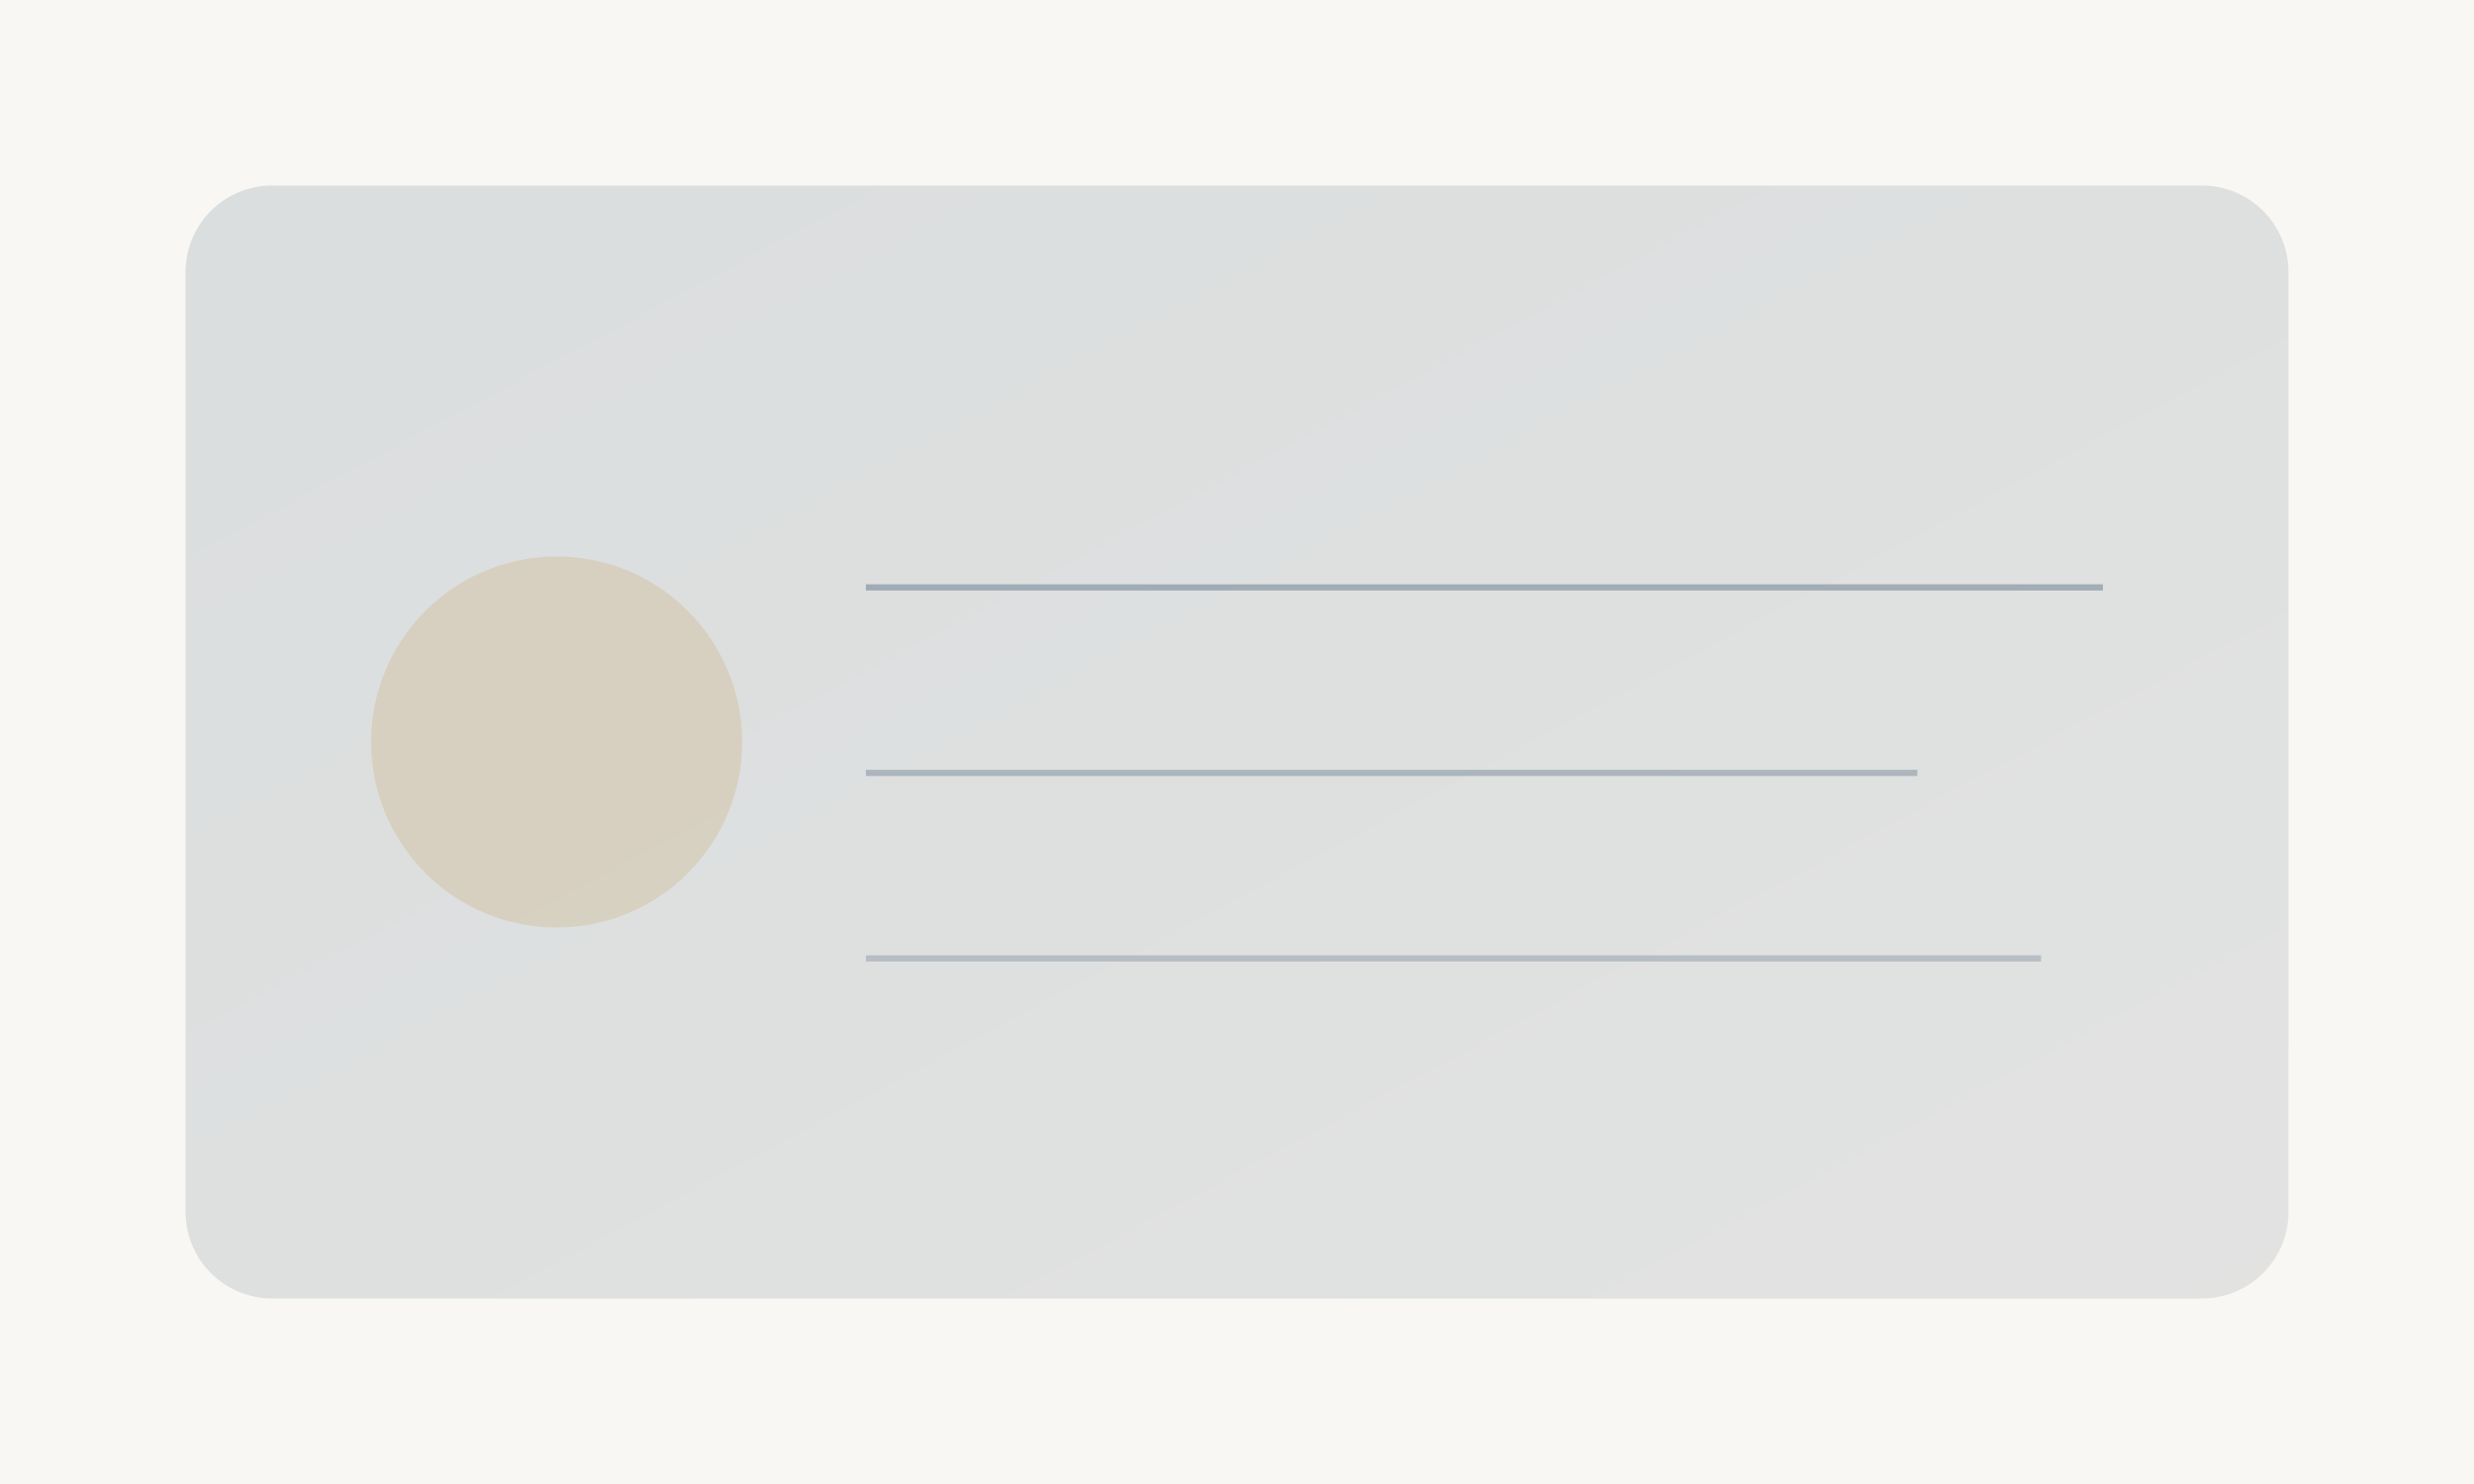
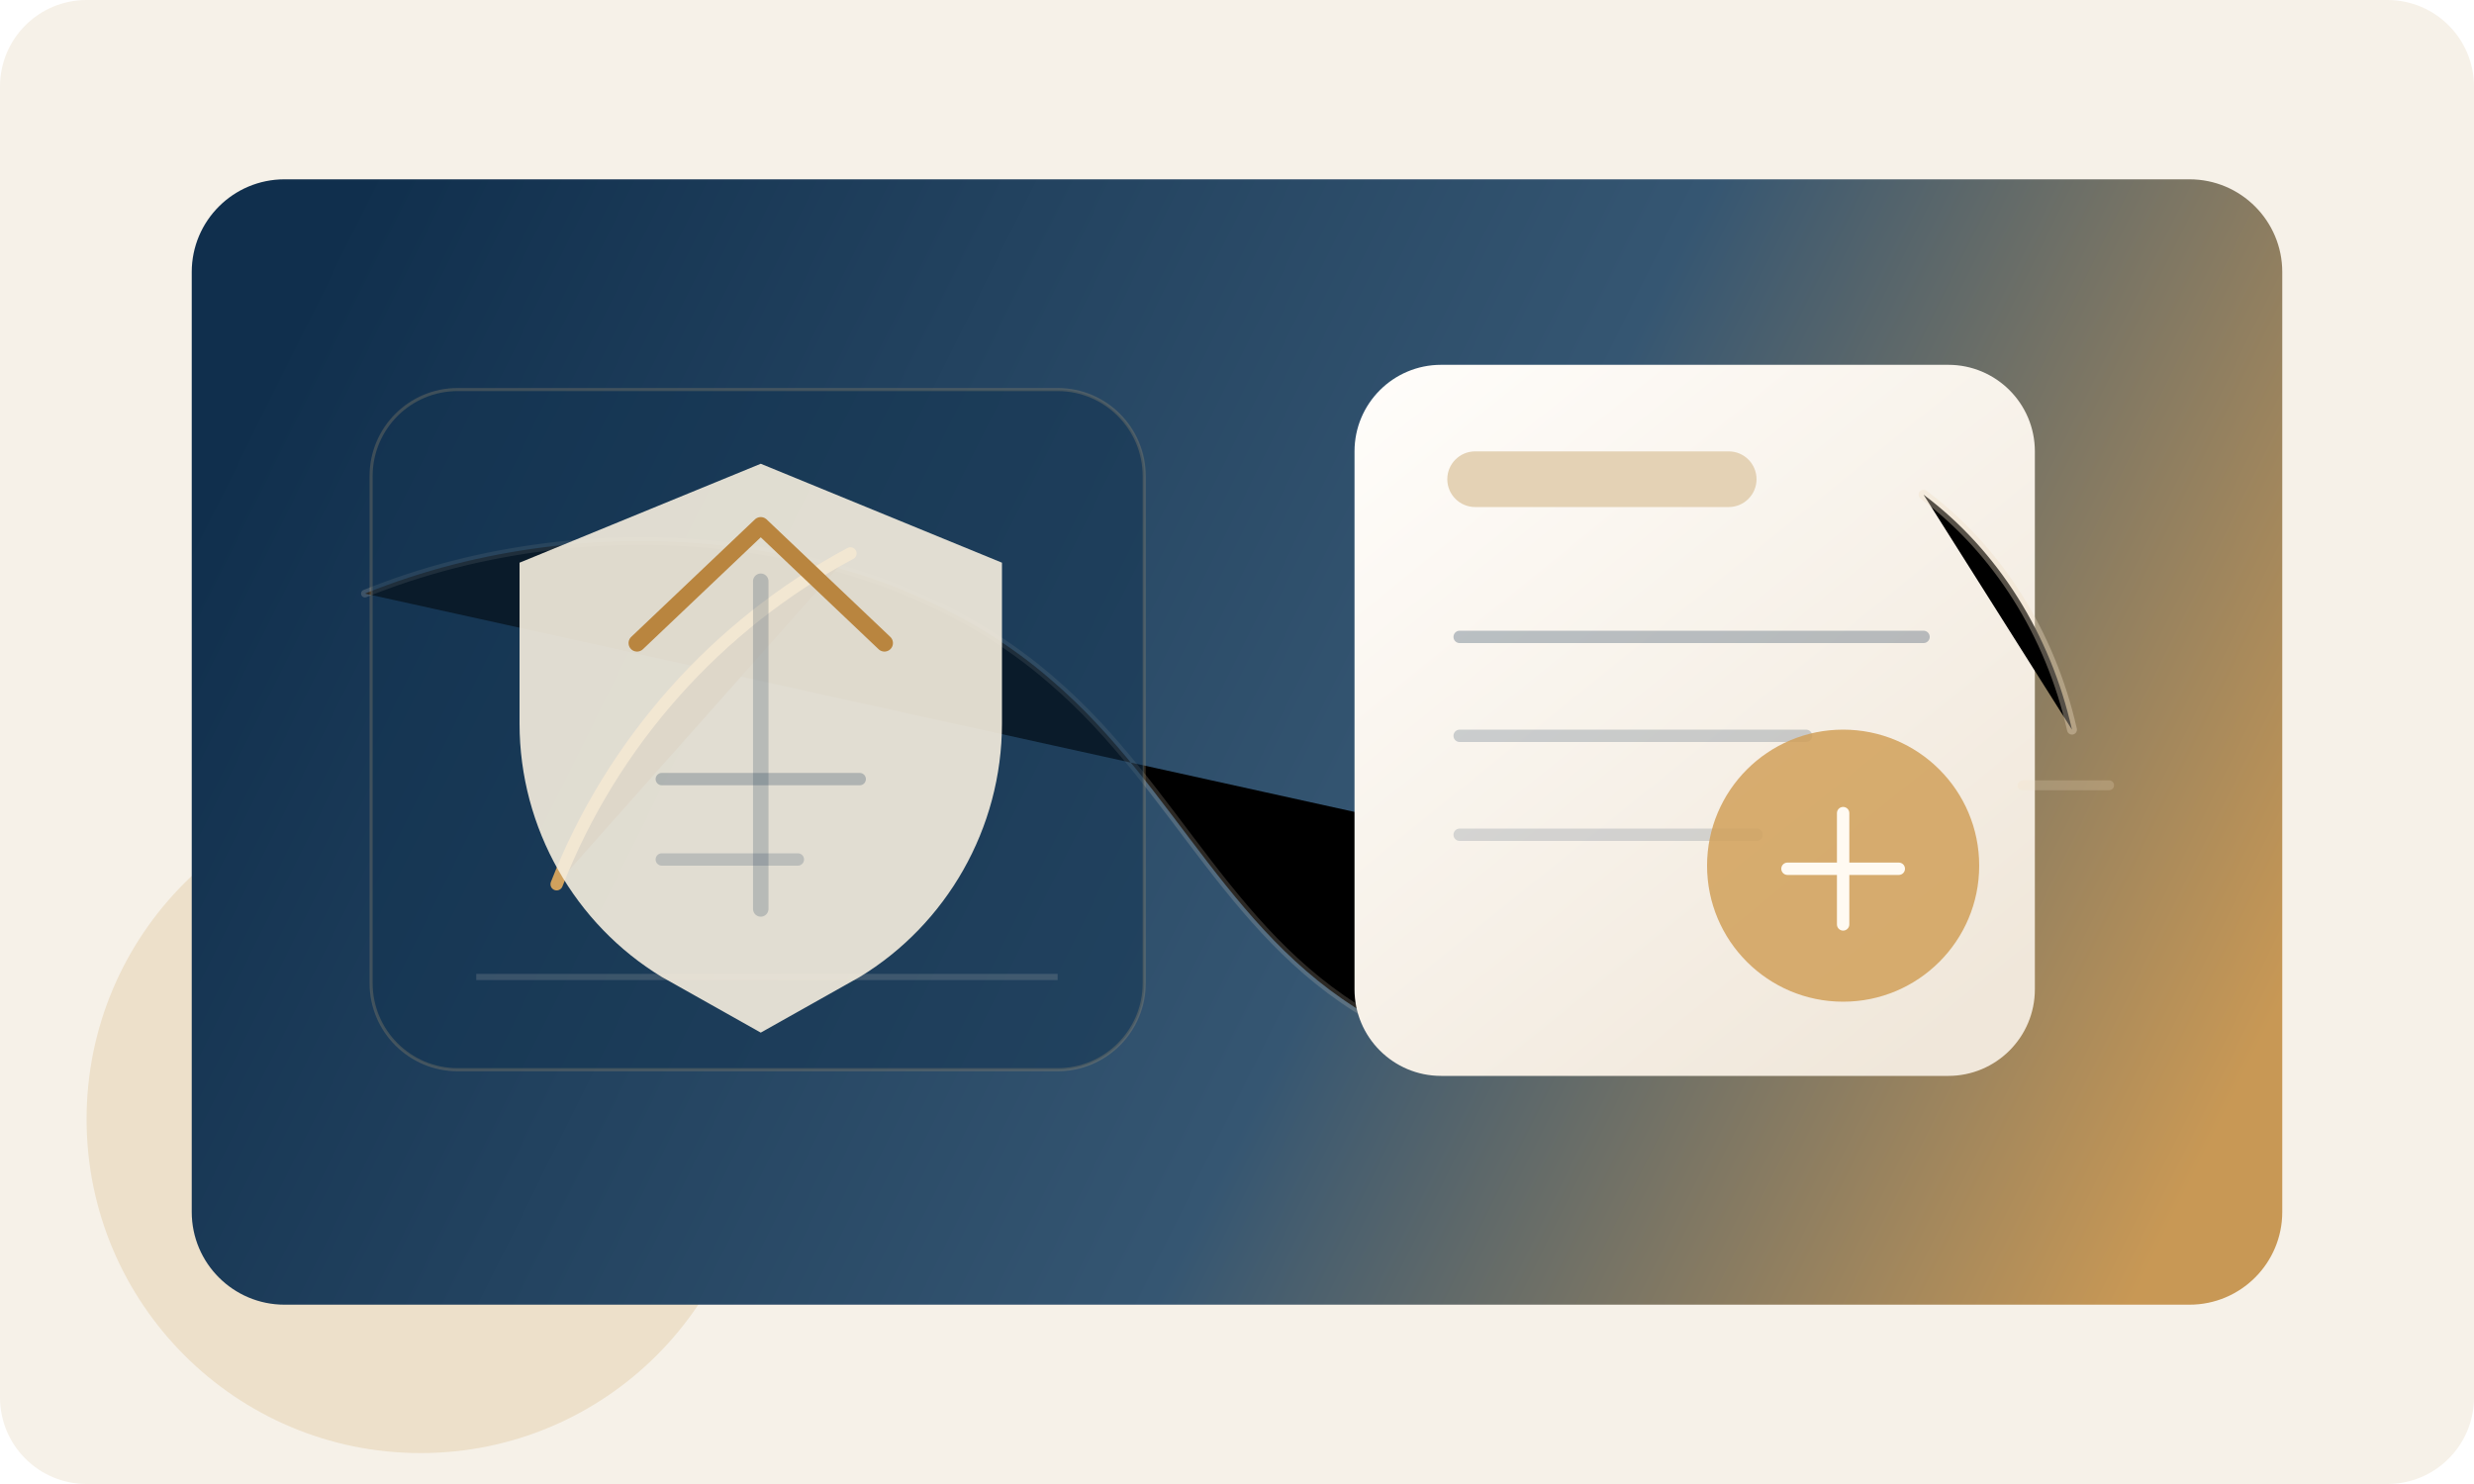
<svg xmlns="http://www.w3.org/2000/svg" width="800" height="480" viewBox="0 0 800 480">
  <defs>
-     <linearGradient id="g3" x1="0" y1="0" x2="1" y2="1">
-       <stop offset="0%" stop-color="#12324f" />
-       <stop offset="100%" stop-color="#4b5868" />
+     <linearGradient id="feature3-bg" x1="102" y1="88" x2="706" y2="388" gradientUnits="userSpaceOnUse">
+       <stop offset="0" stop-color="#102f4d" />
+       <stop offset="0.58" stop-color="#355672" />
+       <stop offset="1" stop-color="#c89855" />
+     </linearGradient>
+     <linearGradient id="feature3-card" x1="440" y1="124" x2="618" y2="344" gradientUnits="userSpaceOnUse">
+       <stop offset="0" stop-color="#fffdfa" />
+       <stop offset="1" stop-color="#f0e7da" />
    </linearGradient>
  </defs>
-   <rect width="800" height="480" fill="#f8f7f4" />
-   <rect x="60" y="60" width="680" height="360" rx="28" fill="url(#g3)" opacity="0.13" />
-   <circle cx="180" cy="240" r="60" fill="#c39a53" opacity="0.22" />
-   <line x1="280" y1="190" x2="680" y2="190" stroke="#12324f" stroke-width="2" opacity="0.3" />
-   <line x1="280" y1="250" x2="620" y2="250" stroke="#12324f" stroke-width="2" opacity="0.25" />
-   <line x1="280" y1="310" x2="660" y2="310" stroke="#12324f" stroke-width="2" opacity="0.2" />
+   <rect width="800" height="480" rx="28" fill="#f6f1e8" />
+   <circle cx="136" cy="362" r="108" fill="#ede0ca" />
+   <rect x="62" y="58" width="676" height="364" rx="30" fill="url(#feature3-bg)" />
+   <path d="M118 192c74-30 167-20 222 28 41 35 58 85 107 111 57 30 126 15 174-28" stroke="#efe2cc" stroke-opacity="0.18" stroke-width="2.5" stroke-linecap="round" />
+   <rect x="120" y="126" width="250" height="220" rx="28" fill="#143452" fill-opacity="0.52" stroke="#d1ae76" stroke-opacity="0.22" />
+   <path d="M154 316h188" stroke="#ece0ce" stroke-opacity="0.16" stroke-width="2" />
+   <path d="M180 286c18-46 52-84 95-107" stroke="#d0a15d" stroke-width="4" stroke-linecap="round" />
+   <path d="M214 316c-28-17-46-48-46-82v-52l78-32 78 32v52c0 34-18 65-46 82l-32 18-32-18Z" fill="#f6efdf" fill-opacity="0.9" />
+   <path d="M246 188v106" stroke="#13314e" stroke-opacity="0.2" stroke-width="5" stroke-linecap="round" />
+   <path d="M206 208 246 170l40 38" fill="none" stroke="#b9853f" stroke-width="5.5" stroke-linecap="round" stroke-linejoin="round" />
+   <path d="M214 252h64" stroke="#13314e" stroke-opacity="0.24" stroke-width="4" stroke-linecap="round" />
+   <path d="M214 278h44" stroke="#13314e" stroke-opacity="0.18" stroke-width="4" stroke-linecap="round" />
+   <rect x="438" y="118" width="220" height="230" rx="28" fill="url(#feature3-card)" />
+   <rect x="468" y="146" width="100" height="18" rx="9" fill="#e4d2b5" />
+   <path d="M472 206h150" stroke="#13314e" stroke-opacity="0.28" stroke-width="4" stroke-linecap="round" />
+   <path d="M472 238h112" stroke="#13314e" stroke-opacity="0.2" stroke-width="4" stroke-linecap="round" />
+   <path d="M472 270h96" stroke="#13314e" stroke-opacity="0.16" stroke-width="4" stroke-linecap="round" />
+   <circle cx="596" cy="280" r="44" fill="#d2a15c" opacity="0.86" />
+   <path d="M578 281h36" stroke="#fffaf2" stroke-width="4" stroke-linecap="round" />
+   <path d="M596 263v36" stroke="#fffaf2" stroke-width="4" stroke-linecap="round" />
+   <path d="M622 160c24 18 41 45 48 76" stroke="#f0e0c6" stroke-opacity="0.36" stroke-width="3.2" stroke-linecap="round" />
+   <path d="M654 254h28" stroke="#f0e0c6" stroke-opacity="0.22" stroke-width="3.2" stroke-linecap="round" />
</svg>
